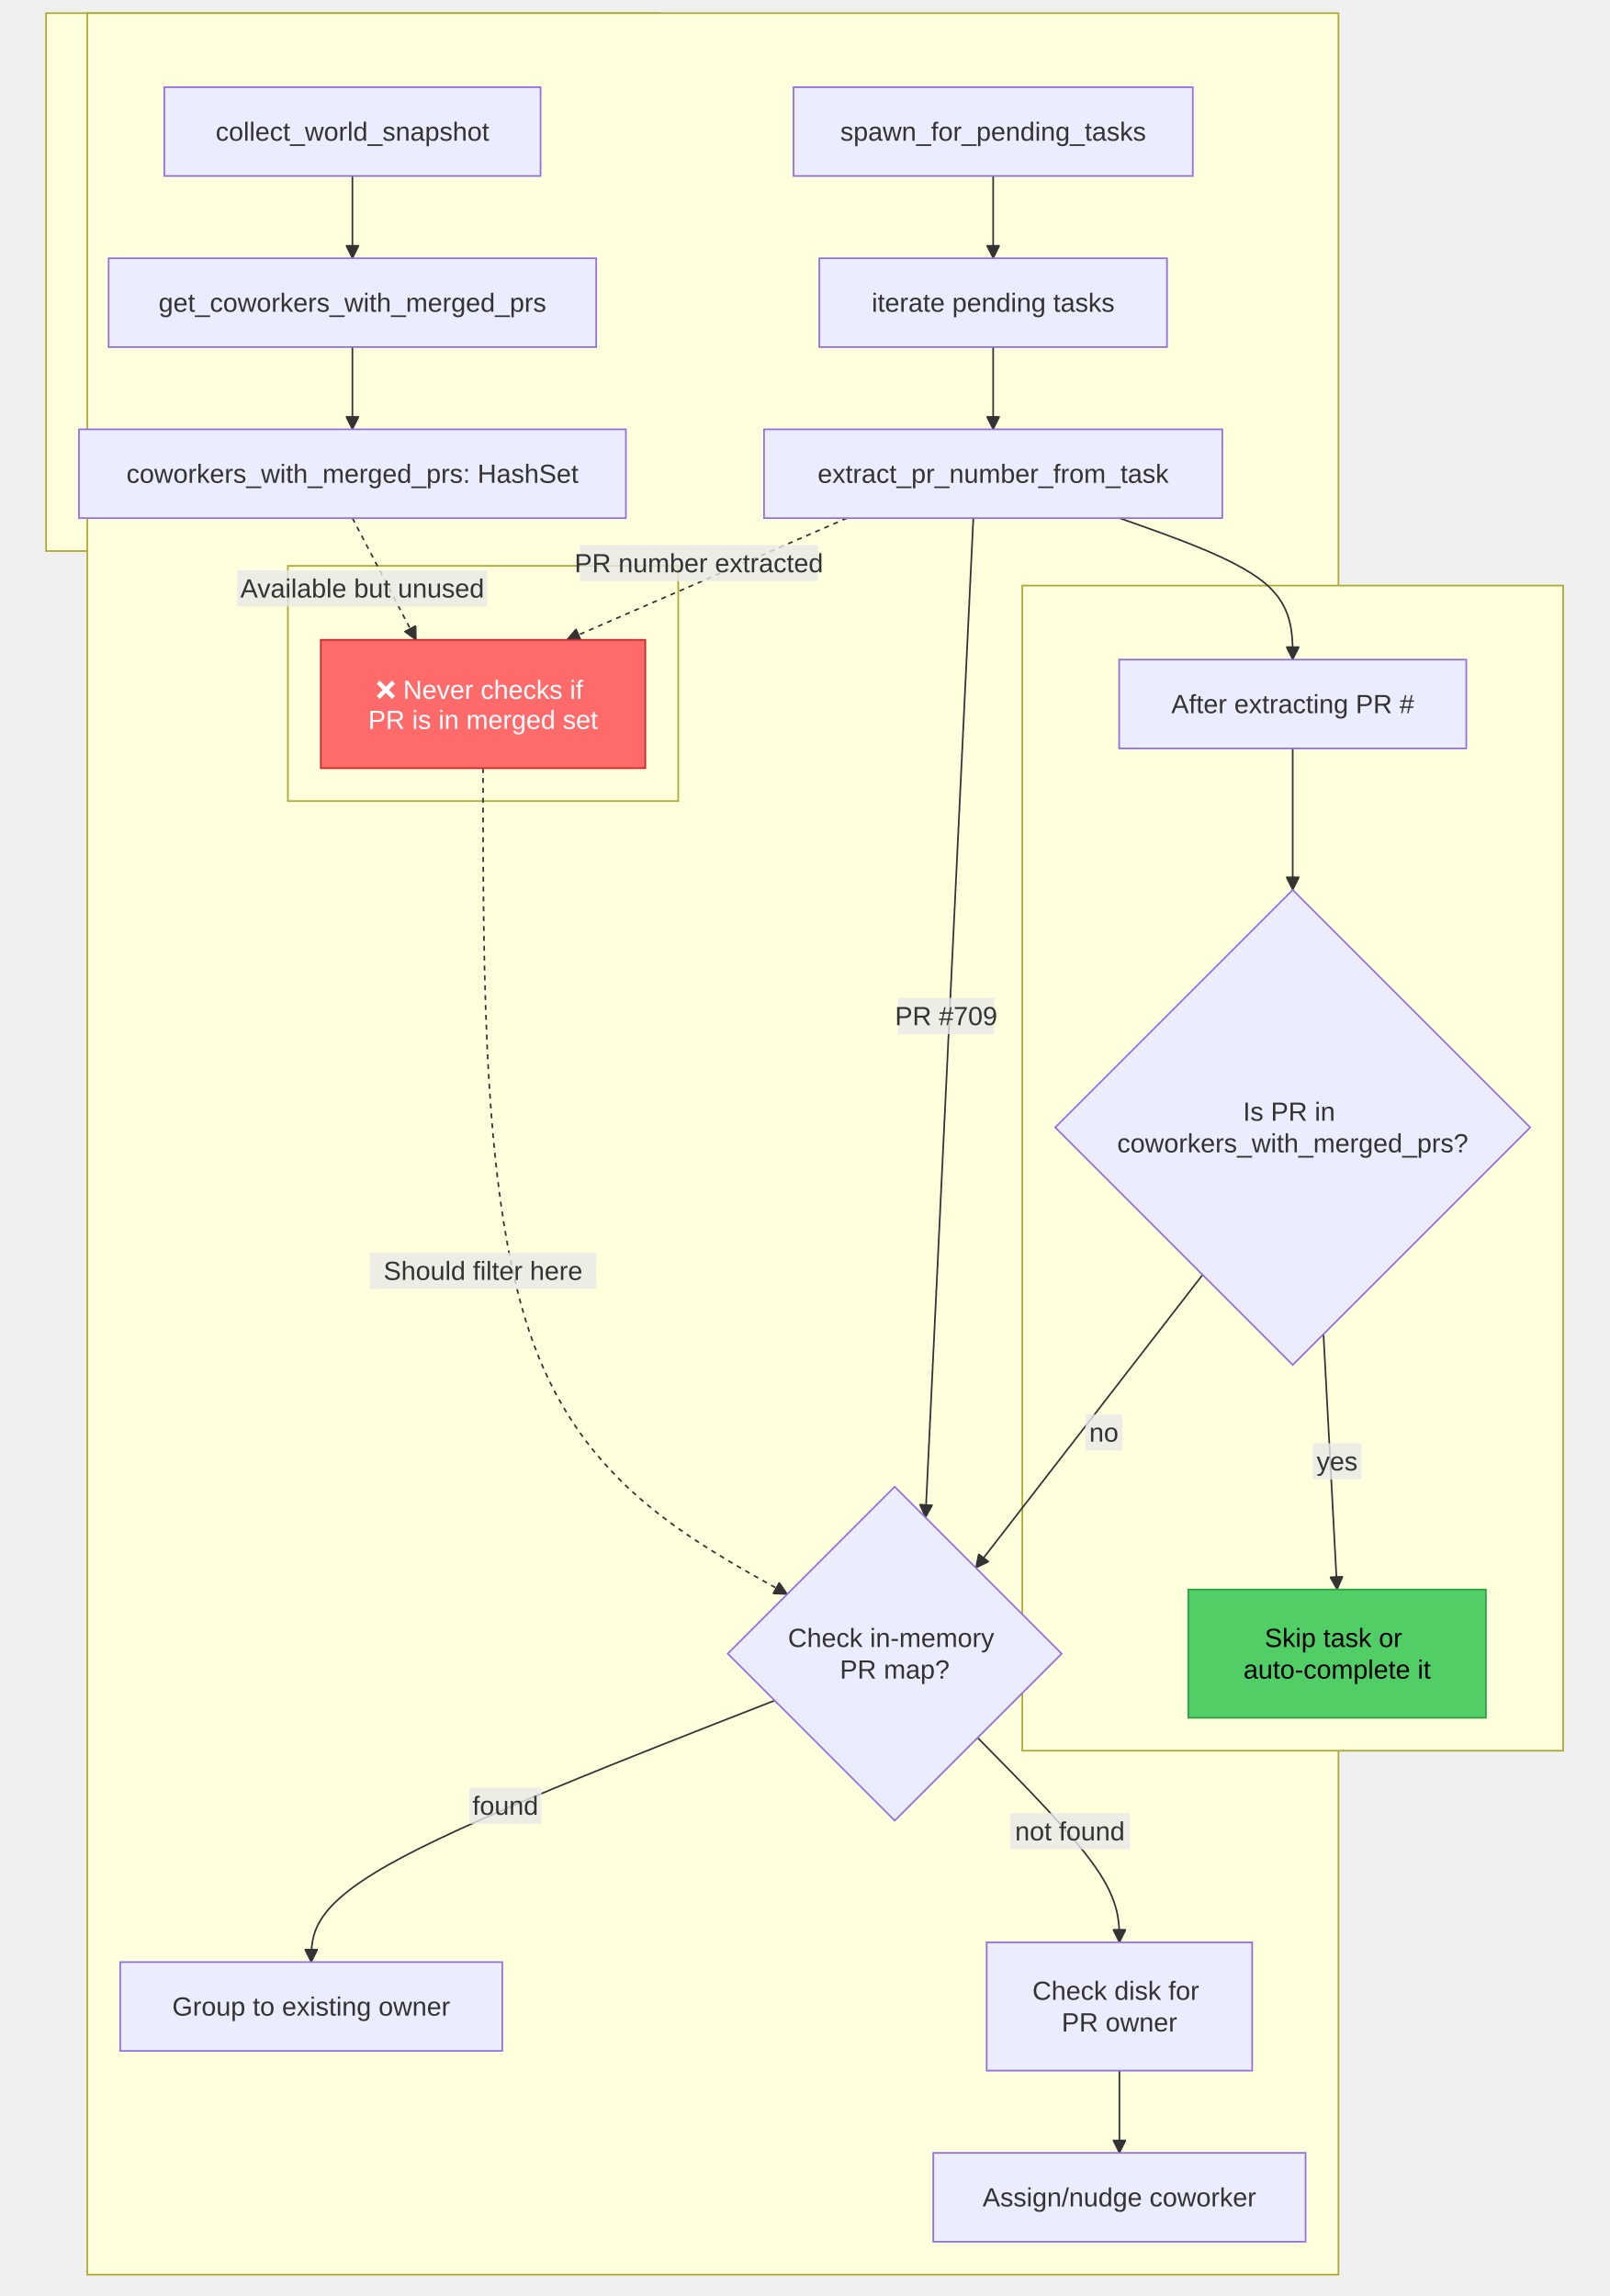
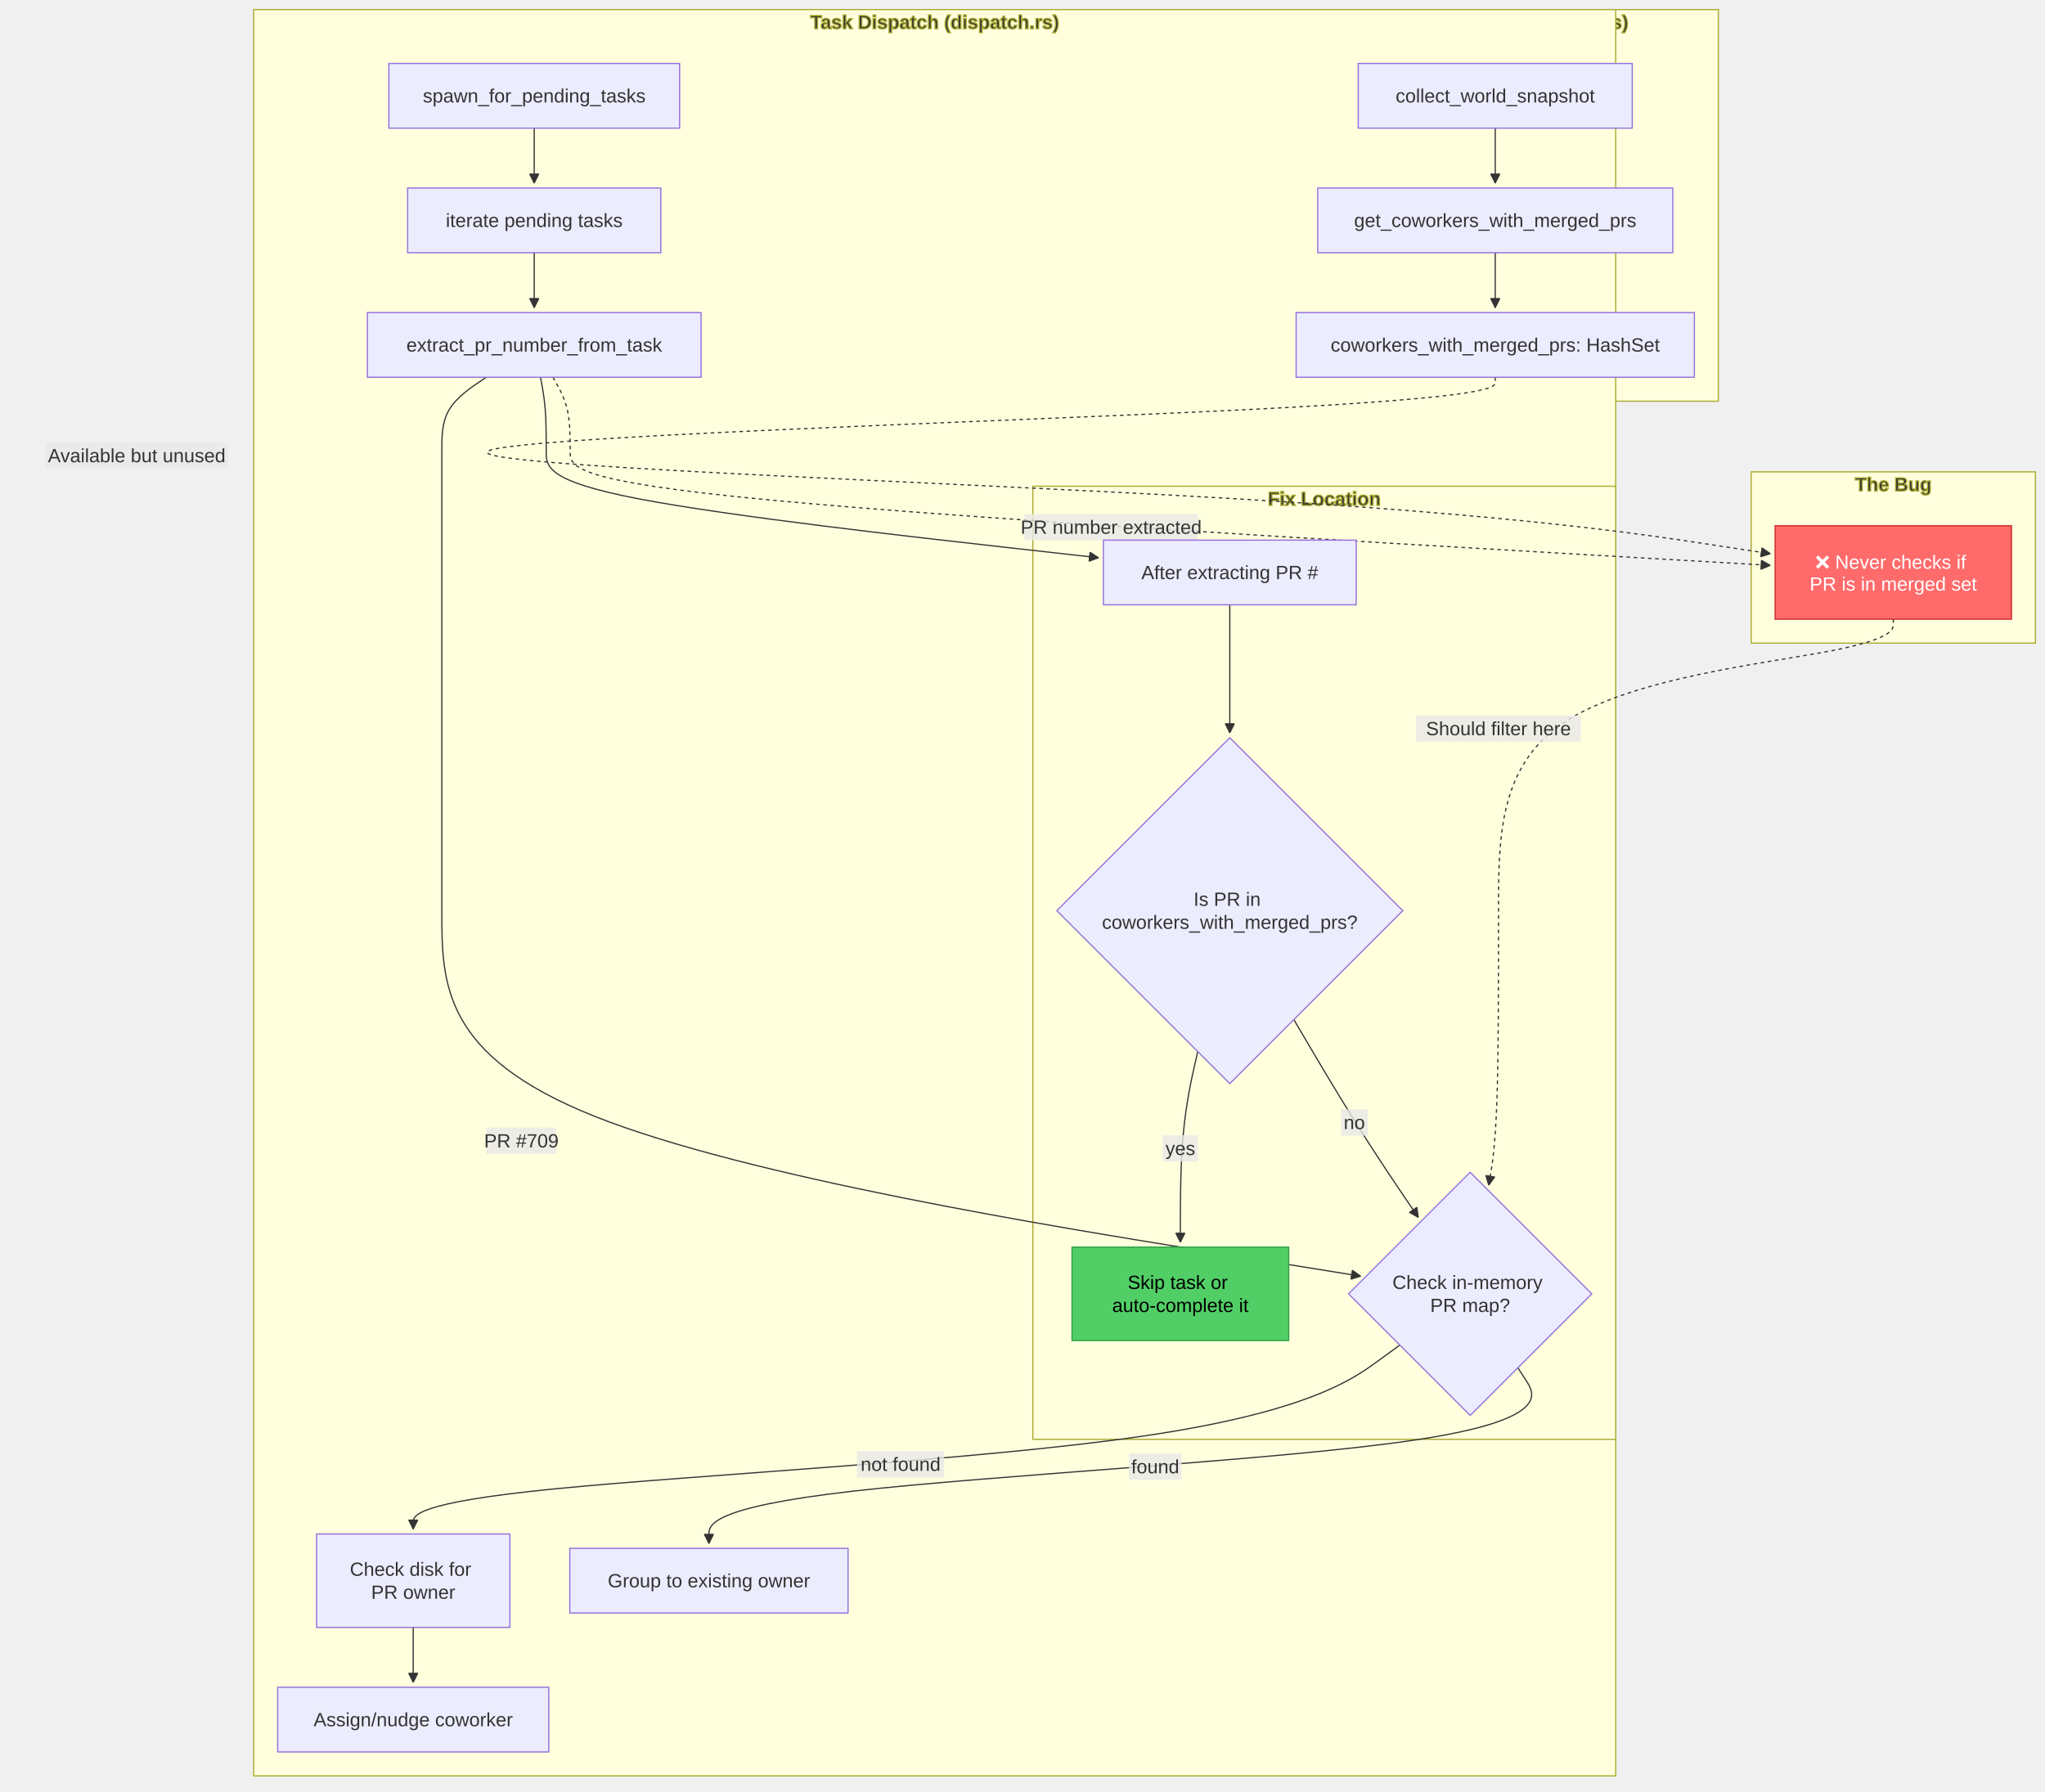
- <svg xmlns="http://www.w3.org/2000/svg" width="978.289" height="1395.836" viewBox="-8 -28 978.289 1395.836" class="mermaid">
+ <svg xmlns="http://www.w3.org/2000/svg" width="1707.305" height="1495.836" viewBox="-8 -28 1707.305 1495.836" class="mermaid">
  <style>

.mermaid {
  font-family: trebuchet ms, verdana, arial, sans-serif;
  font-size: 16px;
}

.node rect,
.node polygon,
.node circle,
.node ellipse,
.node path {
  fill: #ECECFF;
  stroke: #9370DB;
  stroke-width: 1px;
}

.node line {
  stroke: #9370DB;
  stroke-width: 1px;
}

.node .label {
  fill: #333333;
}

.node text {
  fill: #333333;
  font-family: trebuchet ms, verdana, arial, sans-serif;
  font-size: 16px;
}

.edge-path {
  fill: none;
  stroke: #333333;
  stroke-width: 1px;
}

.edge-label {
  fill: #333333;
  font-family: trebuchet ms, verdana, arial, sans-serif;
}

.edge-label-bg {
  fill: rgba(232, 232, 232, 0.8);
}

.subgraph {
  fill: #ffffde;
  stroke: #aaaa33;
  stroke-width: 1px;
}

.subgraph-title {
  fill: #333333;
  font-weight: bold;
}

.cluster rect {
  fill: #ffffde;
  stroke: #aaaa33;
  stroke-width: 1px;
  rx: 5px;
  ry: 5px;
}

.cluster-label {
  fill: #333333;
  font-family: trebuchet ms, verdana, arial, sans-serif;
  font-size: 16px;
  font-weight: bold;
}

marker path {
  fill: #333333;
  stroke: #333333;
}

  </style>
  <defs>
    <marker id="arrow_point" viewBox="0 0 10 10" refX="10" refY="5" markerWidth="8" markerHeight="8" orient="auto" markerUnits="userSpaceOnUse">
      <path d="M 0 0 L 10 5 L 0 10 z" />
    </marker>
    <marker id="arrow_point_start" viewBox="0 0 10 10" refX="4.5" refY="5" markerWidth="8" markerHeight="8" orient="auto" markerUnits="userSpaceOnUse">
      <path d="M 0 5 L 10 10 L 10 0 z" />
    </marker>
    <marker id="arrow_cross" viewBox="0 0 11 11" refX="12" refY="5.2" markerWidth="11" markerHeight="11" orient="auto" markerUnits="userSpaceOnUse">
      <path d="M 1 1 L 10 10 M 10 1 L 1 10" fill="none" stroke-width="2" />
    </marker>
    <marker id="arrow_cross_start" viewBox="0 0 11 11" refX="-1" refY="5.2" markerWidth="11" markerHeight="11" orient="auto" markerUnits="userSpaceOnUse">
      <path d="M 1 1 L 10 10 M 10 1 L 1 10" stroke-width="2" fill="none" />
    </marker>
    <marker id="arrow_circle" viewBox="0 0 10 10" refX="11" refY="5" markerWidth="11" markerHeight="11" orient="auto" markerUnits="userSpaceOnUse">
      <circle cx="5" cy="5" r="5" />
    </marker>
    <marker id="arrow_circle_start" viewBox="0 0 10 10" refX="-1" refY="5" markerWidth="11" markerHeight="11" orient="auto" markerUnits="userSpaceOnUse">
      <circle cx="5" cy="5" r="5" />
    </marker>
  </defs>
  <g class="root">
    <g class="clusters">
-       <g class="subgraph" id="subgraph-">
-         <rect x="20" y="-20" width="372.5" height="327" class="cluster" />
-         <text x="206.25" y="-4" class="cluster-label" text-anchor="middle" />
-       </g>
-       <g class="subgraph" id="subgraph-">
-         <rect x="45.047" y="-20" width="760.641" height="1374.836" class="cluster" />
-         <text x="425.367" y="-4" class="cluster-label" text-anchor="middle" />
-       </g>
-       <g class="subgraph" id="subgraph-">
-         <rect x="167.012" y="316" width="237.305" height="143" class="cluster" />
-         <text x="285.664" y="332" class="cluster-label" text-anchor="middle" />
-       </g>
-       <g class="subgraph" id="subgraph-">
-         <rect x="613.469" y="328" width="328.82" height="708.328" class="cluster" />
-         <text x="777.879" y="344" class="cluster-label" text-anchor="middle" />
+       <g class="subgraph" id="subgraph-subGraph0">
+         <rect x="1054.086" y="-20" width="372.5" height="327" class="cluster" />
+         <text x="1240.336" y="-4" class="cluster-label" text-anchor="middle">Data Collection (snapshot.rs)</text>
+       </g>
+       <g class="subgraph" id="subgraph-subGraph1">
+         <rect x="203.828" y="-20" width="1137.078" height="1474.836" class="cluster" />
+         <text x="772.367" y="-4" class="cluster-label" text-anchor="middle">Task Dispatch (dispatch.rs)</text>
+       </g>
+       <g class="subgraph" id="subgraph-subGraph2">
+         <rect x="1454" y="366" width="237.305" height="143" class="cluster" />
+         <text x="1572.652" y="382" class="cluster-label" text-anchor="middle">The Bug</text>
+       </g>
+       <g class="subgraph" id="subgraph-subGraph3">
+         <rect x="854.305" y="378" width="486.602" height="795.836" class="cluster" />
+         <text x="1097.606" y="394" class="cluster-label" text-anchor="middle">Fix Location</text>
      </g>
    </g>
    <g class="edgePaths">
      <g class="edge" id="edge-L-A-B-0">
-         <path d="M 206.25 79.00 C 206.25 87.33, 206.25 95.67, 206.25 104.00 C 206.25 112.33, 206.25 120.67, 206.25 129.00" class="edge-path" marker-end="url(#arrow_point)" fill="none" stroke-width="1" />
+         <path d="M1240.336,79L1240.336,83.167C1240.336,87.333,1240.336,95.667,1240.336,103.333C1240.336,111,1240.336,118,1240.336,121.5L1240.336,125" class="edge-path" stroke-width="1" marker-end="url(#arrow_point)" fill="none" />
      </g>
      <g class="edge" id="edge-L-B-C-0">
-         <path d="M 206.25 183.00 C 206.25 191.33, 206.25 199.67, 206.25 208.00 C 206.25 216.33, 206.25 224.67, 206.25 233.00" class="edge-path" marker-end="url(#arrow_point)" stroke-width="1" fill="none" />
+         <path d="M1240.336,183L1240.336,187.167C1240.336,191.333,1240.336,199.667,1240.336,207.333C1240.336,215,1240.336,222,1240.336,225.5L1240.336,229" class="edge-path" fill="none" stroke-width="1" marker-end="url(#arrow_point)" />
      </g>
      <g class="edge" id="edge-L-D-E-0">
-         <path d="M 595.77 79.00 C 595.77 87.33, 595.77 95.67, 595.77 104.00 C 595.77 112.33, 595.77 120.67, 595.77 129.00" class="edge-path" stroke-width="1" marker-end="url(#arrow_point)" fill="none" />
+         <path d="M438.01,79L438.01,83.167C438.01,87.333,438.01,95.667,438.01,103.333C438.01,111,438.01,118,438.01,121.5L438.01,125" class="edge-path" fill="none" marker-end="url(#arrow_point)" stroke-width="1" />
      </g>
      <g class="edge" id="edge-L-E-F-0">
-         <path d="M 595.77 183.00 C 595.77 191.33, 595.77 199.67, 595.77 208.00 C 595.77 216.33, 595.77 224.67, 595.77 233.00" class="edge-path" marker-end="url(#arrow_point)" fill="none" stroke-width="1" />
+         <path d="M438.01,183L438.01,187.167C438.01,191.333,438.01,199.667,438.01,207.333C438.01,215,438.01,222,438.01,225.5L438.01,229" class="edge-path" marker-end="url(#arrow_point)" fill="none" stroke-width="1" />
      </g>
      <g class="edge" id="edge-L-F-G-0">
-         <path d="M 583.71 287.00 L 554.62 894.52" class="edge-path" fill="none" stroke-width="1" marker-end="url(#arrow_point)" />
+         <path d="M397.952,287L391.77,291.167C385.588,295.333,373.225,303.667,367.043,314C360.861,324.333,360.861,336.667,360.861,349C360.861,361.333,360.861,373.667,360.861,390.5C360.861,407.333,360.861,428.667,360.861,450C360.861,471.333,360.861,492.667,360.861,509.5C360.861,526.333,360.861,538.667,360.861,575.068C360.861,611.47,360.861,671.94,360.861,732.41C360.861,792.88,360.861,853.35,488.725,904.214C616.589,955.077,872.316,996.333,1000.179,1016.962L1128.043,1037.59" class="edge-path" stroke-width="1" fill="none" marker-end="url(#arrow_point)" />
      </g>
      <g class="edge" id="edge-L-G-H-0">
-         <path d="M 462.92 1005.83 C 369.01 1042.50, 275.11 1079.17, 228.16 1105.67 C 181.20 1132.17, 181.20 1148.50, 181.20 1164.84" class="edge-path" stroke-width="1" fill="none" marker-end="url(#arrow_point)" />
+         <path d="M1259.21,1114.025L1266.18,1124.826C1273.15,1135.628,1287.091,1157.232,1174.532,1174.201C1061.973,1191.169,822.914,1203.503,703.385,1217.169C583.856,1230.836,583.856,1245.836,583.856,1253.336L583.856,1260.836" class="edge-path" stroke-width="1" marker-end="url(#arrow_point)" fill="none" />
      </g>
      <g class="edge" id="edge-L-G-I-0">
-         <path d="M 586.32 1028.43 C 615.06 1057.57, 643.79 1086.70, 658.16 1107.44 C 672.52 1128.17, 672.52 1140.50, 672.52 1152.84" class="edge-path" marker-end="url(#arrow_point)" fill="none" stroke-width="1" />
+         <path d="M1160.666,1095.103L1141.504,1109.059C1122.342,1123.014,1084.019,1150.925,946.74,1171.047C809.461,1191.169,573.227,1203.503,455.109,1215.169C336.992,1226.836,336.992,1237.836,336.992,1243.336L336.992,1248.836" class="edge-path" fill="none" marker-end="url(#arrow_point)" stroke-width="1" />
      </g>
      <g class="edge" id="edge-L-I-J-0">
-         <path d="M 672.52 1230.84 C 672.52 1239.17, 672.52 1247.50, 672.52 1255.84 C 672.52 1264.17, 672.52 1272.50, 672.52 1280.84" class="edge-path" fill="none" stroke-width="1" marker-end="url(#arrow_point)" />
+         <path d="M336.992,1330.836L336.992,1335.003C336.992,1339.169,336.992,1347.503,336.992,1355.169C336.992,1362.836,336.992,1369.836,336.992,1373.336L336.992,1376.836" class="edge-path" marker-end="url(#arrow_point)" fill="none" stroke-width="1" />
      </g>
      <g class="edge" id="edge-L-C-K-0">
-         <path d="M 206.25 287.00 L 244.91 361.00" class="edge-path" stroke-width="2" fill="none" stroke-dasharray="3,3" marker-end="url(#arrow_point)" />
+         <path d="M1240.336,287L1240.336,291.167C1240.336,295.333,1240.336,303.667,1033.613,314C826.891,324.333,413.445,336.667,398.974,349C384.503,361.333,769.007,373.667,1014.014,387.889C1259.022,402.111,1364.534,418.222,1417.29,426.277L1470.046,434.333" class="edge-path" stroke-width="2" fill="none" marker-end="url(#arrow_point)" stroke-dasharray="3,3" />
      </g>
      <g class="edge" id="edge-L-F-K-0">
-         <path d="M 506.88 287.00 L 336.68 361.00" class="edge-path" stroke-dasharray="3,3" stroke-width="2" fill="none" marker-end="url(#arrow_point)" />
+         <path d="M453.587,287L455.991,291.167C458.394,295.333,463.202,303.667,465.606,314C468.01,324.333,468.01,336.667,468.01,349C468.01,361.333,468.01,373.667,635.009,389.509C802.009,405.351,1136.008,424.702,1303.007,434.377L1470.007,444.053" class="edge-path" fill="none" stroke-dasharray="3,3" stroke-width="2" marker-end="url(#arrow_point)" />
      </g>
      <g class="edge" id="edge-L-K-G-0">
-         <path d="M 285.66 439.00 C 285.66 572.27, 285.66 705.55, 316.48 789.24 C 347.30 872.93, 408.94 907.05, 470.58 941.16" class="edge-path" marker-end="url(#arrow_point)" stroke-width="2" stroke-dasharray="3,3" fill="none" />
+         <path d="M1572.652,489L1572.652,493.167C1572.652,497.333,1572.652,505.667,1517.721,516C1462.789,526.333,1352.926,538.667,1297.994,575.068C1243.063,611.47,1243.063,671.94,1243.063,732.41C1243.063,792.88,1243.063,853.35,1241.7,891.563C1240.336,929.777,1237.61,945.733,1236.247,953.711L1234.884,961.689" class="edge-path" stroke-dasharray="3,3" stroke-width="2" fill="none" marker-end="url(#arrow_point)" />
      </g>
      <g class="edge" id="edge-L-L-M-0">
-         <path d="M 777.88 427.00 C 777.88 443.33, 777.88 459.67, 777.88 474.00 C 777.88 488.33, 777.88 500.67, 777.88 513.00" class="edge-path" marker-end="url(#arrow_point)" fill="none" stroke-width="1" />
+         <path d="M1018.715,477L1018.715,483.167C1018.715,489.333,1018.715,501.667,1018.715,514C1018.715,526.333,1018.715,538.667,1018.715,550.333C1018.715,562,1018.715,573,1018.715,578.5L1018.715,584" class="edge-path" marker-end="url(#arrow_point)" stroke-width="1" fill="none" />
      </g>
      <g class="edge" id="edge-L-M-N-0">
-         <path d="M 796.58 783.12 L 804.86 938.33" class="edge-path" stroke-width="1" marker-end="url(#arrow_point)" fill="none" />
+         <path d="M991.949,850.055L989.531,860.682C987.113,871.31,982.277,892.565,979.859,919.111C977.441,945.656,977.441,977.492,977.441,993.41L977.441,1009.328" class="edge-path" marker-end="url(#arrow_point)" stroke-width="1" fill="none" />
      </g>
      <g class="edge" id="edge-L-M-G-0">
-         <path d="M 723.07 747.01 L 585.26 925.16" class="edge-path" stroke-width="1" marker-end="url(#arrow_point)" fill="none" />
+         <path d="M1072.192,823.343L1081.06,838.423C1089.928,853.502,1107.664,883.661,1124.985,911.196C1142.305,938.73,1159.21,963.639,1167.662,976.094L1176.115,988.548" class="edge-path" marker-end="url(#arrow_point)" fill="none" stroke-width="1" />
      </g>
      <g class="edge" id="edge-L-F-L-0">
-         <path d="M 672.60 287.00 C 707.69 299.33, 742.78 311.67, 760.33 326.00 C 777.88 340.33, 777.88 356.67, 777.88 373.00" class="edge-path" fill="none" stroke-width="1" marker-end="url(#arrow_point)" />
+         <path d="M443.202,287L444.003,291.167C444.805,295.333,446.407,303.667,447.209,314C448.01,324.333,448.01,336.667,448.01,349C448.01,361.333,448.01,373.667,524.878,388.454C601.747,403.24,755.483,420.481,832.352,429.101L909.22,437.721" class="edge-path" fill="none" stroke-width="1" marker-end="url(#arrow_point)" />
      </g>
    </g>
    <g class="edgeLabels">
      <g class="edgeLabel" id="edge-label-L-F-G-0">
-         <rect x="537.995" y="578.7" width="58.4" height="22" class="edge-label-bg" />
-         <text x="567.195" y="589.7" class="edge-label" text-anchor="middle" dominant-baseline="central">PR #709</text>
+         <rect x="398.078" y="913.535" width="58.4" height="22" class="edge-label-bg" />
+         <text x="427.278" y="924.535" class="edge-label" dominant-baseline="central" text-anchor="middle">PR #709</text>
      </g>
      <g class="edgeLabel" id="edge-label-L-G-H-0">
-         <rect x="277.239" y="1058.746" width="44" height="22" class="edge-label-bg" />
-         <text x="299.239" y="1069.746" class="edge-label" dominant-baseline="central" text-anchor="middle">found</text>
+         <rect x="934.491" y="1185.611" width="44" height="22" class="edge-label-bg" />
+         <text x="956.491" y="1196.611" class="edge-label" text-anchor="middle" dominant-baseline="central">found</text>
      </g>
      <g class="edgeLabel" id="edge-label-L-G-I-0">
-         <rect x="606.014" y="1074.307" width="72.8" height="22" class="edge-label-bg" />
-         <text x="642.414" y="1085.307" class="edge-label" text-anchor="middle" dominant-baseline="central">not found</text>
+         <rect x="707.487" y="1183.593" width="72.8" height="22" class="edge-label-bg" />
+         <text x="743.887" y="1194.593" class="edge-label" text-anchor="middle" dominant-baseline="central">not found</text>
      </g>
      <g class="edgeLabel" id="edge-label-L-C-K-0">
-         <rect x="136.215" y="318.709" width="152" height="22" class="edge-label-bg" />
-         <text x="212.215" y="329.709" class="edge-label" text-anchor="middle" dominant-baseline="central">Available but unused</text>
+         <rect x="30.155" y="341.405" width="152" height="22" class="edge-label-bg" />
+         <text x="106.155" y="352.405" class="edge-label" dominant-baseline="central" text-anchor="middle">Available but unused</text>
      </g>
      <g class="edgeLabel" id="edge-label-L-F-K-0">
-         <rect x="344.435" y="303.353" width="144.8" height="22" class="edge-label-bg" />
-         <text x="416.835" y="314.353" class="edge-label" text-anchor="middle" dominant-baseline="central">PR number extracted</text>
+         <rect x="847.26" y="401.167" width="144.8" height="22" class="edge-label-bg" />
+         <text x="919.66" y="412.167" class="edge-label" dominant-baseline="central" text-anchor="middle">PR number extracted</text>
      </g>
      <g class="edgeLabel" id="edge-label-L-K-G-0">
-         <rect x="216.864" y="733.584" width="137.6" height="22" class="edge-label-bg" />
-         <text x="285.664" y="744.584" class="edge-label" dominant-baseline="central" text-anchor="middle">Should filter here</text>
+         <rect x="1174.263" y="569.361" width="137.6" height="22" class="edge-label-bg" />
+         <text x="1243.063" y="580.361" class="edge-label" dominant-baseline="central" text-anchor="middle">Should filter here</text>
      </g>
      <g class="edgeLabel" id="edge-label-L-M-N-0">
-         <rect x="790.059" y="849.419" width="29.6" height="22" class="edge-label-bg" />
-         <text x="804.859" y="860.419" class="edge-label" text-anchor="middle" dominant-baseline="central">yes</text>
+         <rect x="962.641" y="919.877" width="29.6" height="22" class="edge-label-bg" />
+         <text x="977.441" y="930.877" class="edge-label" text-anchor="middle" dominant-baseline="central">yes</text>
      </g>
      <g class="edgeLabel" id="edge-label-L-M-G-0">
-         <rect x="651.854" y="831.888" width="22.4" height="22" class="edge-label-bg" />
-         <text x="663.054" y="842.888" class="edge-label" dominant-baseline="central" text-anchor="middle">no</text>
+         <rect x="1111.501" y="898.23" width="22.4" height="22" class="edge-label-bg" />
+         <text x="1122.701" y="909.23" class="edge-label" text-anchor="middle" dominant-baseline="central">no</text>
      </g>
    </g>
    <g class="nodes">
      <g class="node" id="node-A">
-         <rect x="91.875" y="25" width="228.75" height="54" />
-         <text x="206.25" y="52" class="label" text-anchor="middle" dominant-baseline="central">collect_world_snapshot</text>
+         <rect x="1125.961" y="25" width="228.75" height="54" />
+         <text x="1240.336" y="52" class="label" text-anchor="middle" dominant-baseline="central">collect_world_snapshot</text>
      </g>
      <g class="node" id="node-B">
-         <rect x="58.031" y="129" width="296.437" height="54" />
-         <text x="206.25" y="156" class="label" dominant-baseline="central" text-anchor="middle">get_coworkers_with_merged_prs</text>
+         <rect x="1092.117" y="129" width="296.437" height="54" />
+         <text x="1240.336" y="156" class="label" text-anchor="middle" dominant-baseline="central">get_coworkers_with_merged_prs</text>
      </g>
      <g class="node" id="node-C">
-         <rect x="40" y="233" width="332.5" height="54" />
-         <text x="206.25" y="260" class="label" dominant-baseline="central" text-anchor="middle">coworkers_with_merged_prs: HashSet</text>
+         <rect x="1074.086" y="233" width="332.5" height="54" />
+         <text x="1240.336" y="260" class="label" dominant-baseline="central" text-anchor="middle">coworkers_with_merged_prs: HashSet</text>
      </g>
      <g class="node" id="node-D">
-         <rect x="474.398" y="25" width="242.742" height="54" />
-         <text x="595.77" y="52" class="label" text-anchor="middle" dominant-baseline="central">spawn_for_pending_tasks</text>
+         <rect x="316.639" y="25" width="242.742" height="54" />
+         <text x="438.01" y="52" class="label" dominant-baseline="central" text-anchor="middle">spawn_for_pending_tasks</text>
      </g>
      <g class="node" id="node-E">
-         <rect x="490.082" y="129" width="211.375" height="54" />
-         <text x="595.77" y="156" class="label" text-anchor="middle" dominant-baseline="central">iterate pending tasks</text>
+         <rect x="332.322" y="129" width="211.375" height="54" />
+         <text x="438.01" y="156" class="label" text-anchor="middle" dominant-baseline="central">iterate pending tasks</text>
      </g>
      <g class="node" id="node-F">
-         <rect x="456.473" y="233" width="278.594" height="54" />
-         <text x="595.77" y="260" class="label" dominant-baseline="central" text-anchor="middle">extract_pr_number_from_task</text>
+         <rect x="298.713" y="233" width="278.594" height="54" />
+         <text x="438.01" y="260" class="label" dominant-baseline="central" text-anchor="middle">extract_pr_number_from_task</text>
      </g>
      <g class="node" id="node-G">
-         <polygon points="535.922,875.82 637.43,977.328 535.922,1078.836 434.414,977.328" />
-         <text x="535.922" y="977.328" class="label" dominant-baseline="central" text-anchor="middle">
-           <tspan x="535.922" y="977.328" dy="-0.6em">Check in-memory</tspan>
-           <tspan x="535.922" dy="1.2em">PR map?</tspan>
+         <polygon points="1219.399,950.82 1320.906,1052.328 1219.399,1153.836 1117.891,1052.328" />
+         <text x="1219.399" y="1052.328" class="label" text-anchor="middle" dominant-baseline="central">
+           <tspan x="1219.399" y="1052.328" dy="-0.6em">Check in-memory</tspan>
+           <tspan x="1219.399" dy="1.2em">PR map?</tspan>
        </text>
      </g>
      <g class="node" id="node-H">
-         <rect x="65.047" y="1164.836" width="232.313" height="54" />
-         <text x="181.203" y="1191.836" class="label" text-anchor="middle" dominant-baseline="central">Group to existing owner</text>
+         <rect x="467.699" y="1264.836" width="232.313" height="54" />
+         <text x="583.856" y="1291.836" class="label" dominant-baseline="central" text-anchor="middle">Group to existing owner</text>
      </g>
      <g class="node" id="node-I">
-         <rect x="591.816" y="1152.836" width="161.414" height="78" />
-         <text x="672.523" y="1191.836" class="label" text-anchor="middle" dominant-baseline="central">
-           <tspan x="672.523" y="1191.836" dy="-0.6em">Check disk for</tspan>
-           <tspan x="672.523" dy="1.2em">PR owner</tspan>
+         <rect x="256.285" y="1252.836" width="161.414" height="78" />
+         <text x="336.992" y="1291.836" class="label" dominant-baseline="central" text-anchor="middle">
+           <tspan x="336.992" y="1291.836" dy="-0.6em">Check disk for</tspan>
+           <tspan x="336.992" dy="1.2em">PR owner</tspan>
        </text>
      </g>
      <g class="node" id="node-J">
-         <rect x="559.359" y="1280.836" width="226.328" height="54" />
-         <text x="672.523" y="1307.836" class="label" text-anchor="middle" dominant-baseline="central">Assign/nudge coworker</text>
+         <rect x="223.828" y="1380.836" width="226.328" height="54" />
+         <text x="336.992" y="1407.836" class="label" text-anchor="middle" dominant-baseline="central">Assign/nudge coworker</text>
      </g>
      <g class="node" id="node-K">
-         <rect x="187.012" y="361" width="197.305" height="78" style="fill:#ff6b6b !important;stroke:#c92a2a !important;color:#fff !important" />
-         <text x="285.664" y="400" class="label" text-anchor="middle" style="fill: #fff" dominant-baseline="central">
-           <tspan x="285.664" y="400" dy="-0.6em">❌ Never checks if</tspan>
-           <tspan x="285.664" dy="1.2em">PR is in merged set</tspan>
+         <rect x="1474" y="411" width="197.305" height="78" style="fill:#ff6b6b !important;stroke:#c92a2a !important;color:#fff !important" />
+         <text x="1572.652" y="450" class="label" text-anchor="middle" dominant-baseline="central" style="fill: #fff">
+           <tspan x="1572.652" y="450" dy="-0.6em">❌ Never checks if</tspan>
+           <tspan x="1572.652" dy="1.2em">PR is in merged set</tspan>
        </text>
      </g>
      <g class="node" id="node-L">
-         <rect x="672.359" y="373" width="211.039" height="54" />
-         <text x="777.879" y="400" class="label" dominant-baseline="central" text-anchor="middle">After extracting PR #</text>
+         <rect x="913.195" y="423" width="211.039" height="54" />
+         <text x="1018.715" y="450" class="label" dominant-baseline="central" text-anchor="middle">After extracting PR #</text>
      </g>
      <g class="node" id="node-M">
-         <polygon points="777.879,513 922.289,657.41 777.879,801.82 633.469,657.41" />
-         <text x="777.879" y="657.41" class="label" dominant-baseline="central" text-anchor="middle">
-           <tspan x="777.879" y="657.41" dy="-0.6em">Is PR in</tspan>
-           <tspan x="777.879" dy="1.2em">coworkers_with_merged_prs?</tspan>
+         <polygon points="1018.715,588 1163.125,732.41 1018.715,876.82 874.305,732.41" />
+         <text x="1018.715" y="732.41" class="label" text-anchor="middle" dominant-baseline="central">
+           <tspan x="1018.715" y="732.41" dy="-0.6em">Is PR in</tspan>
+           <tspan x="1018.715" dy="1.2em">coworkers_with_merged_prs?</tspan>
        </text>
      </g>
      <g class="node" id="node-N">
-         <rect x="714.41" y="938.328" width="180.898" height="78" style="fill:#51cf66 !important;stroke:#2f9e44 !important;color:#000 !important" />
-         <text x="804.859" y="977.328" class="label" style="fill: #000" text-anchor="middle" dominant-baseline="central">
-           <tspan x="804.859" y="977.328" dy="-0.6em">Skip task or</tspan>
-           <tspan x="804.859" dy="1.2em">auto-complete it</tspan>
+         <rect x="886.992" y="1013.328" width="180.898" height="78" style="fill:#51cf66 !important;stroke:#2f9e44 !important;color:#000 !important" />
+         <text x="977.441" y="1052.328" class="label" style="fill: #000" text-anchor="middle" dominant-baseline="central">
+           <tspan x="977.441" y="1052.328" dy="-0.6em">Skip task or</tspan>
+           <tspan x="977.441" dy="1.2em">auto-complete it</tspan>
        </text>
      </g>
    </g>
  </g>
</svg>
